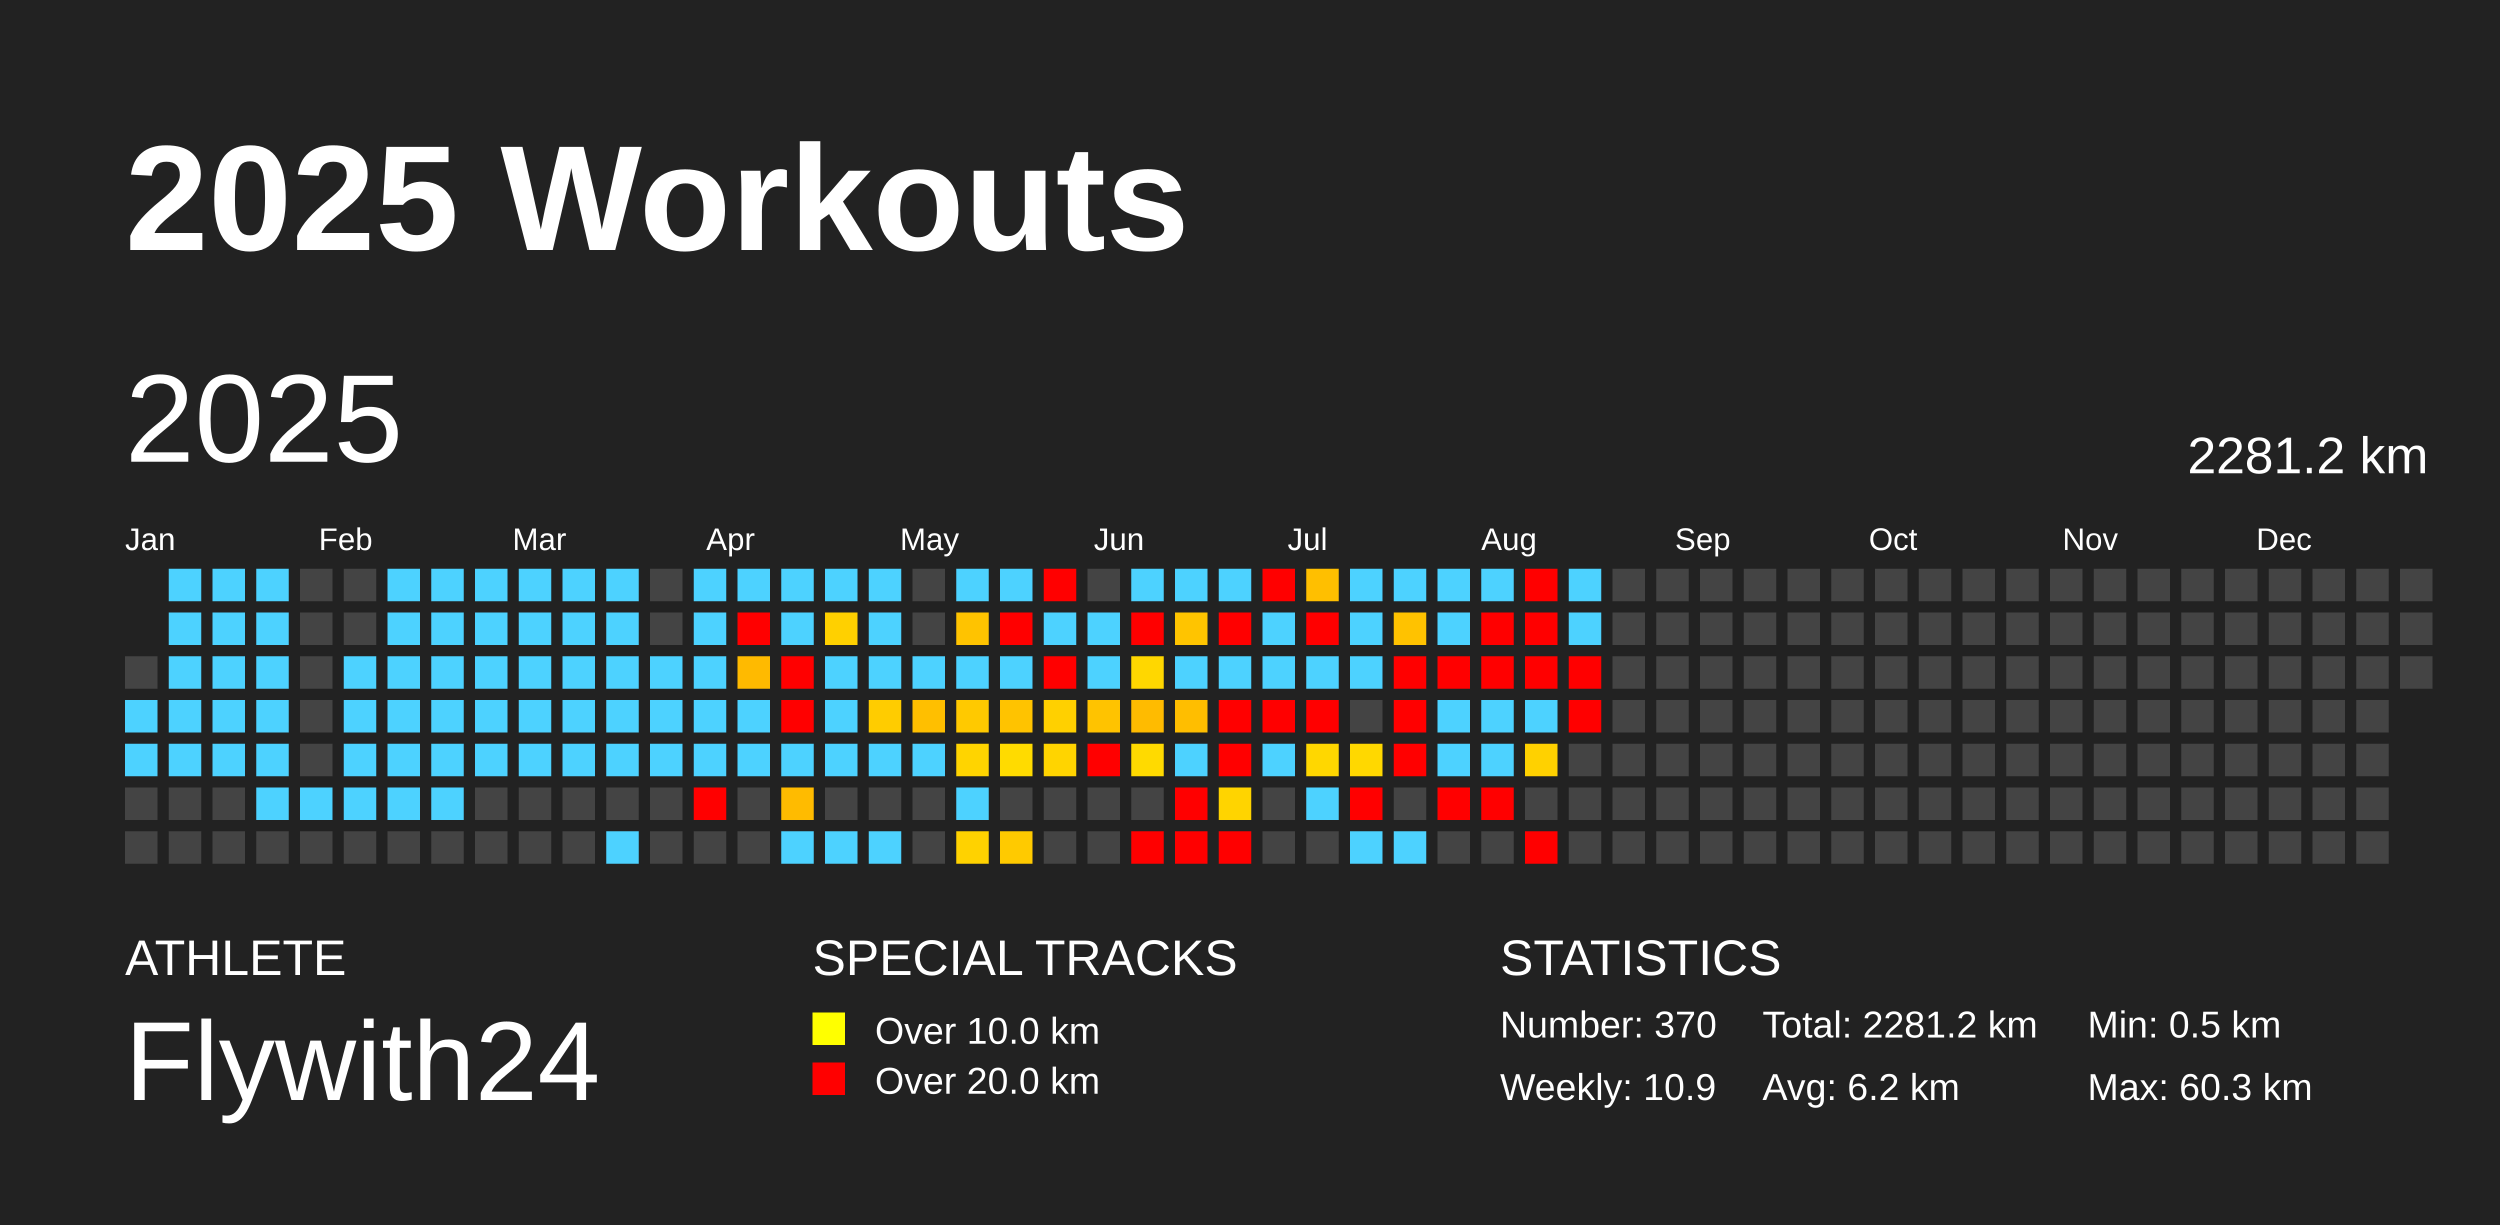
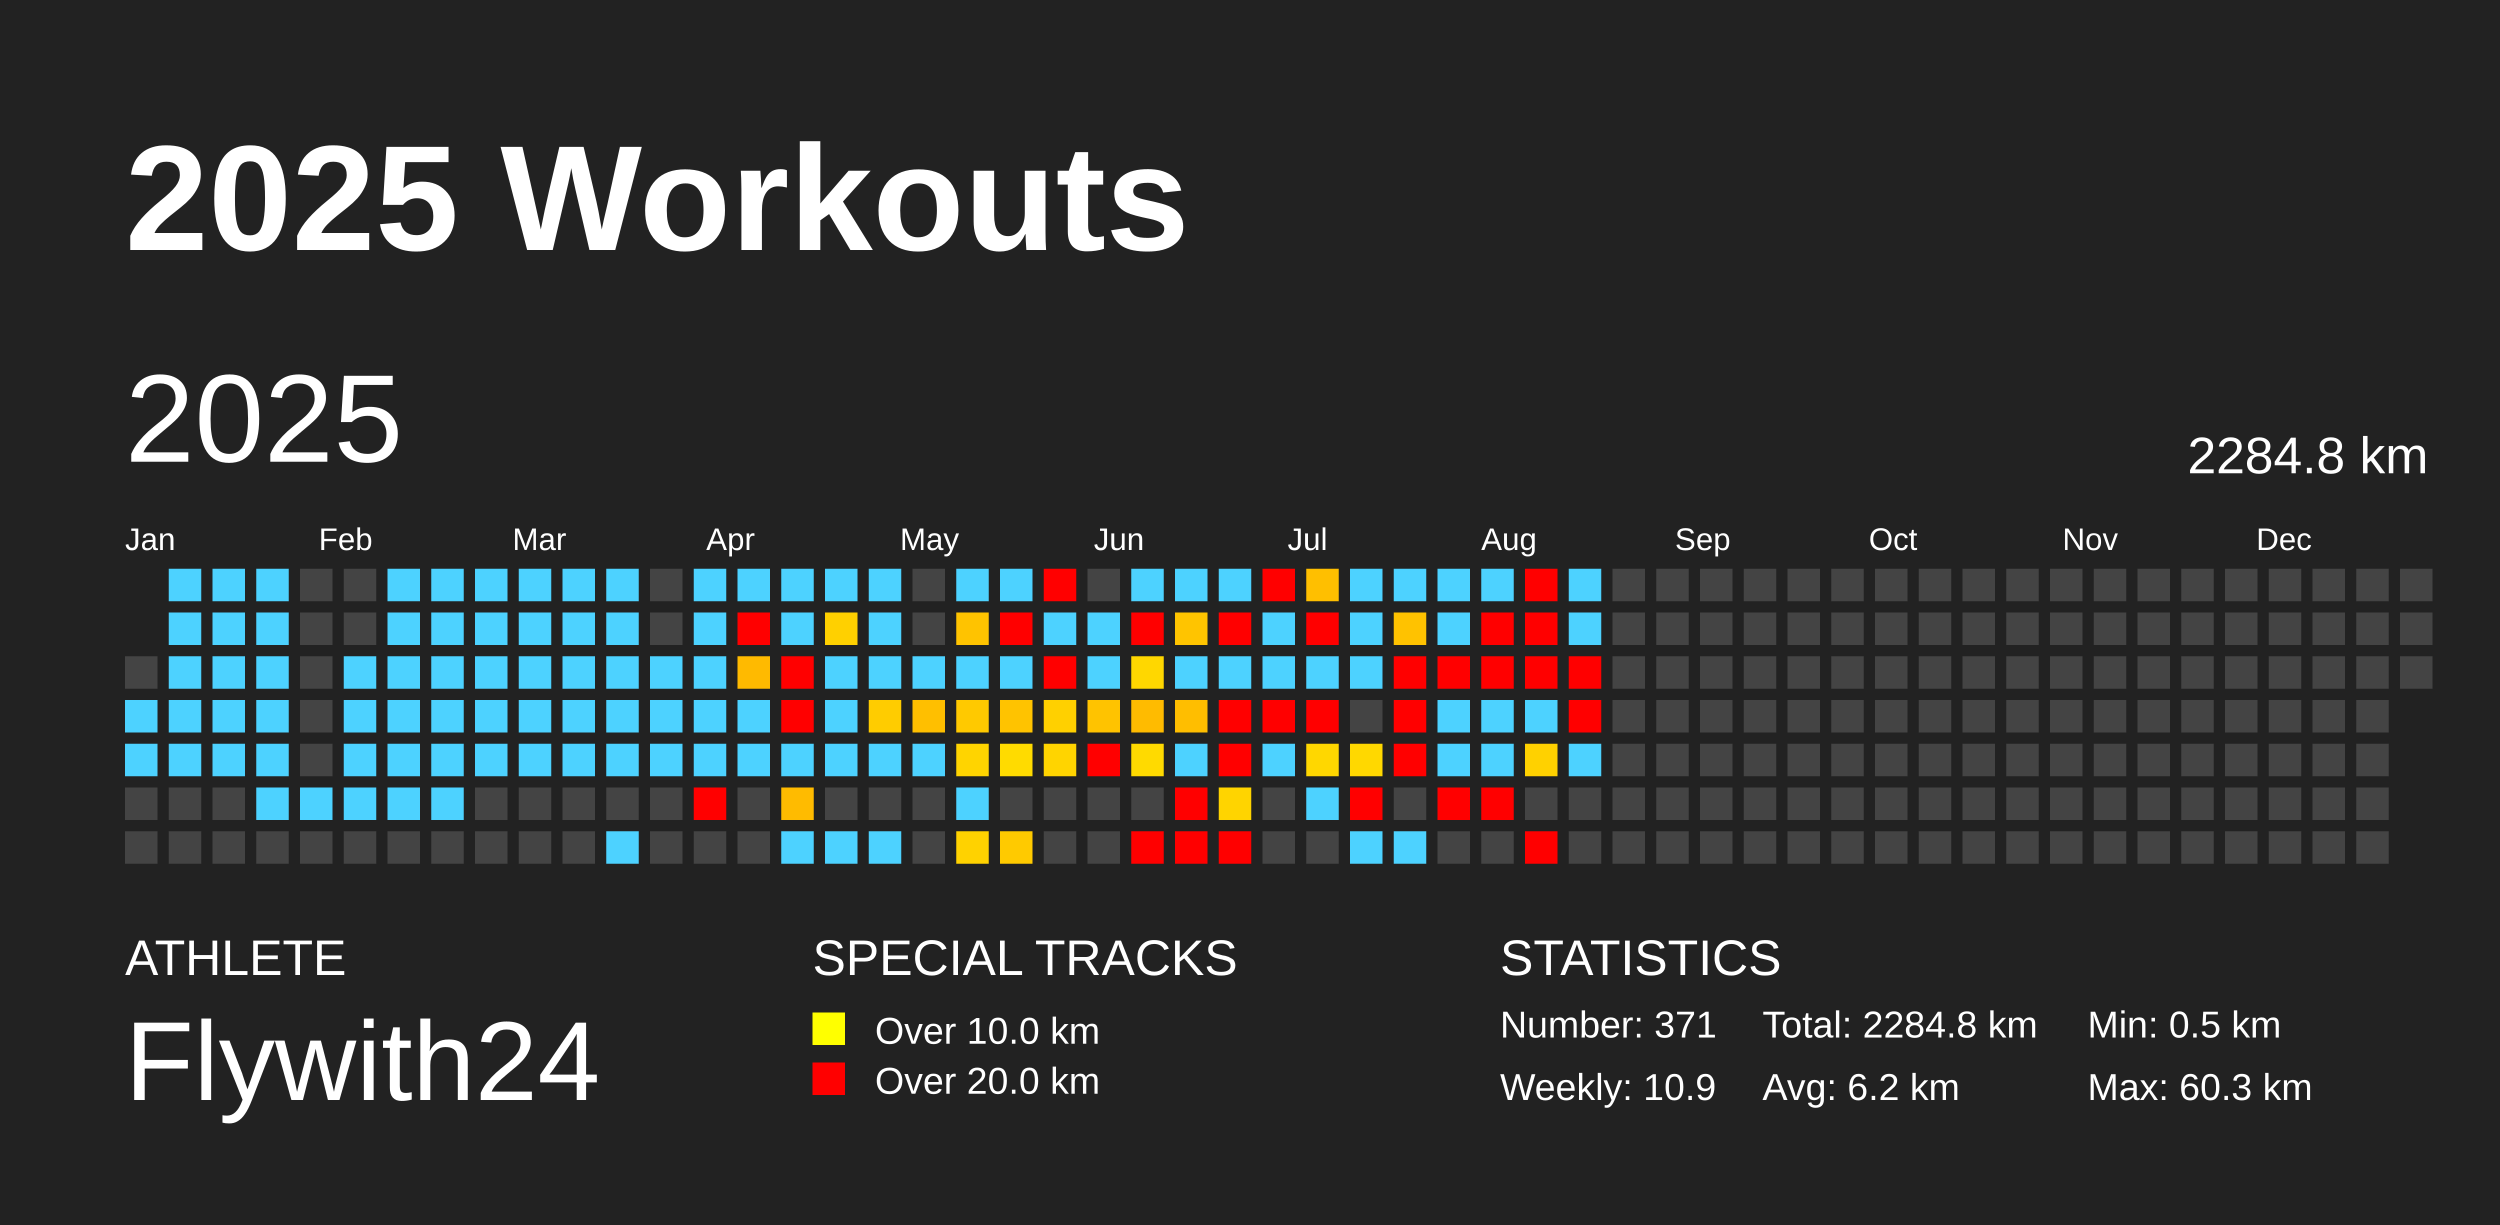
<svg xmlns="http://www.w3.org/2000/svg" baseProfile="full" height="98mm" version="1.1" viewBox="0,0,200,98" width="200mm">
  <defs />
  <rect fill="#222222" height="98" width="200" x="0" y="0" />
  <text fill="#FFFFFF" style="font-size:12px; font-family:Arial; font-weight:bold;" x="10" y="20">2025 Workouts</text>
  <text fill="#FFFFFF" style="font-size:4px; font-family:Arial" x="10" y="78">ATHLETE</text>
  <text fill="#FFFFFF" style="font-size:9px; font-family:Arial" x="10" y="88">Flywith24</text>
  <text fill="#FFFFFF" style="font-size:4px; font-family:Arial" x="65" y="78">SPECIAL TRACKS</text>
  <rect fill="yellow" height="2.6" width="2.6" x="65" y="81" />
  <text fill="#FFFFFF" style="font-size:3px; font-family:Arial" x="70" y="83.5">Over 10.0 km</text>
  <rect fill="red" height="2.6" width="2.6" x="65" y="85" />
  <text fill="#FFFFFF" style="font-size:3px; font-family:Arial" x="70" y="87.5">Over 20.0 km</text>
  <text fill="#FFFFFF" style="font-size:4px; font-family:Arial" x="120" y="78">STATISTICS</text>
-   <text fill="#FFFFFF" style="font-size:3px; font-family:Arial" x="120" y="83">Number: 370</text>
+   <text fill="#FFFFFF" style="font-size:3px; font-family:Arial" x="120" y="83">Number: 371</text>
  <text fill="#FFFFFF" style="font-size:3px; font-family:Arial" x="120" y="88">Weekly: 10.9</text>
-   <text fill="#FFFFFF" style="font-size:3px; font-family:Arial" x="141" y="83">Total: 2281.2 km</text>
+   <text fill="#FFFFFF" style="font-size:3px; font-family:Arial" x="141" y="83">Total: 2284.8 km</text>
  <text fill="#FFFFFF" style="font-size:3px; font-family:Arial" x="141" y="88">Avg: 6.2 km</text>
  <text fill="#FFFFFF" style="font-size:3px; font-family:Arial" x="167" y="83">Min: 0.5 km</text>
  <text fill="#FFFFFF" style="font-size:3px; font-family:Arial" x="167" y="88">Max: 60.3 km</text>
  <text dominant-baseline="hanging" fill="#FFFFFF" style="font-size:10.0px; font-family:Arial;" x="10" y="30">2025</text>
-   <text dominant-baseline="hanging" fill="#FFFFFF" style="font-size:4.125px; font-family:Arial;" x="175" y="35">2281.2 km</text>
+   <text dominant-baseline="hanging" fill="#FFFFFF" style="font-size:4.125px; font-family:Arial;" x="175" y="35">2284.8 km</text>
  <text fill="#FFFFFF" style="font-size:2.5px; font-family:Arial" x="10.0" y="44">Jan</text>
  <text fill="#FFFFFF" style="font-size:2.5px; font-family:Arial" x="25.5" y="44">Feb</text>
  <text fill="#FFFFFF" style="font-size:2.5px; font-family:Arial" x="41.0" y="44">Mar</text>
  <text fill="#FFFFFF" style="font-size:2.5px; font-family:Arial" x="56.5" y="44">Apr</text>
  <text fill="#FFFFFF" style="font-size:2.5px; font-family:Arial" x="72.0" y="44">May</text>
  <text fill="#FFFFFF" style="font-size:2.5px; font-family:Arial" x="87.5" y="44">Jun</text>
  <text fill="#FFFFFF" style="font-size:2.5px; font-family:Arial" x="103.0" y="44">Jul</text>
  <text fill="#FFFFFF" style="font-size:2.5px; font-family:Arial" x="118.5" y="44">Aug</text>
  <text fill="#FFFFFF" style="font-size:2.5px; font-family:Arial" x="134.0" y="44">Sep</text>
  <text fill="#FFFFFF" style="font-size:2.5px; font-family:Arial" x="149.5" y="44">Oct</text>
  <text fill="#FFFFFF" style="font-size:2.5px; font-family:Arial" x="165.0" y="44">Nov</text>
  <text fill="#FFFFFF" style="font-size:2.5px; font-family:Arial" x="180.5" y="44">Dec</text>
  <rect fill="#444444" height="2.6" width="2.6" x="10.0" y="52.5" />
  <rect fill="#4dd2ff" height="2.6" width="2.6" x="10.0" y="56.0" />
  <rect fill="#4dd2ff" height="2.6" width="2.6" x="10.0" y="59.5" />
  <rect fill="#444444" height="2.6" width="2.6" x="10.0" y="63.0" />
  <rect fill="#444444" height="2.6" width="2.6" x="10.0" y="66.5" />
  <rect fill="#4dd2ff" height="2.6" width="2.6" x="13.5" y="45.5" />
  <rect fill="#4dd2ff" height="2.6" width="2.6" x="13.5" y="49.0" />
  <rect fill="#4dd2ff" height="2.6" width="2.6" x="13.5" y="52.5" />
  <rect fill="#4dd2ff" height="2.6" width="2.6" x="13.5" y="56.0" />
  <rect fill="#4dd2ff" height="2.6" width="2.6" x="13.5" y="59.5" />
  <rect fill="#444444" height="2.6" width="2.6" x="13.5" y="63.0" />
  <rect fill="#444444" height="2.6" width="2.6" x="13.5" y="66.5" />
  <rect fill="#4dd2ff" height="2.6" width="2.6" x="17.0" y="45.5" />
  <rect fill="#4dd2ff" height="2.6" width="2.6" x="17.0" y="49.0" />
  <rect fill="#4dd2ff" height="2.6" width="2.6" x="17.0" y="52.5" />
  <rect fill="#4dd2ff" height="2.6" width="2.6" x="17.0" y="56.0" />
  <rect fill="#4dd2ff" height="2.6" width="2.6" x="17.0" y="59.5" />
  <rect fill="#444444" height="2.6" width="2.6" x="17.0" y="63.0" />
  <rect fill="#444444" height="2.6" width="2.6" x="17.0" y="66.5" />
  <rect fill="#4dd2ff" height="2.6" width="2.6" x="20.5" y="45.5" />
  <rect fill="#4dd2ff" height="2.6" width="2.6" x="20.5" y="49.0" />
  <rect fill="#4dd2ff" height="2.6" width="2.6" x="20.5" y="52.5" />
  <rect fill="#4dd2ff" height="2.6" width="2.6" x="20.5" y="56.0" />
  <rect fill="#4dd2ff" height="2.6" width="2.6" x="20.5" y="59.5" />
  <rect fill="#4dd2ff" height="2.6" width="2.6" x="20.5" y="63.0" />
  <rect fill="#444444" height="2.6" width="2.6" x="20.5" y="66.5" />
  <rect fill="#444444" height="2.6" width="2.6" x="24.0" y="45.5" />
  <rect fill="#444444" height="2.6" width="2.6" x="24.0" y="49.0" />
  <rect fill="#444444" height="2.6" width="2.6" x="24.0" y="52.5" />
  <rect fill="#444444" height="2.6" width="2.6" x="24.0" y="56.0" />
  <rect fill="#444444" height="2.6" width="2.6" x="24.0" y="59.5" />
  <rect fill="#4dd2ff" height="2.6" width="2.6" x="24.0" y="63.0" />
  <rect fill="#444444" height="2.6" width="2.6" x="24.0" y="66.5" />
  <rect fill="#444444" height="2.6" width="2.6" x="27.5" y="45.5" />
  <rect fill="#444444" height="2.6" width="2.6" x="27.5" y="49.0" />
  <rect fill="#4dd2ff" height="2.6" width="2.6" x="27.5" y="52.5" />
  <rect fill="#4dd2ff" height="2.6" width="2.6" x="27.5" y="56.0" />
  <rect fill="#4dd2ff" height="2.6" width="2.6" x="27.5" y="59.5" />
  <rect fill="#4dd2ff" height="2.6" width="2.6" x="27.5" y="63.0" />
  <rect fill="#444444" height="2.6" width="2.6" x="27.5" y="66.5" />
  <rect fill="#4dd2ff" height="2.6" width="2.6" x="31.0" y="45.5" />
  <rect fill="#4dd2ff" height="2.6" width="2.6" x="31.0" y="49.0" />
  <rect fill="#4dd2ff" height="2.6" width="2.6" x="31.0" y="52.5" />
  <rect fill="#4dd2ff" height="2.6" width="2.6" x="31.0" y="56.0" />
  <rect fill="#4dd2ff" height="2.6" width="2.6" x="31.0" y="59.5" />
  <rect fill="#4dd2ff" height="2.6" width="2.6" x="31.0" y="63.0" />
  <rect fill="#444444" height="2.6" width="2.6" x="31.0" y="66.5" />
  <rect fill="#4dd2ff" height="2.6" width="2.6" x="34.5" y="45.5" />
  <rect fill="#4dd2ff" height="2.6" width="2.6" x="34.5" y="49.0" />
  <rect fill="#4dd2ff" height="2.6" width="2.6" x="34.5" y="52.5" />
  <rect fill="#4dd2ff" height="2.6" width="2.6" x="34.5" y="56.0" />
  <rect fill="#4dd2ff" height="2.6" width="2.6" x="34.5" y="59.5" />
  <rect fill="#4dd2ff" height="2.6" width="2.6" x="34.5" y="63.0" />
  <rect fill="#444444" height="2.6" width="2.6" x="34.5" y="66.5" />
  <rect fill="#4dd2ff" height="2.6" width="2.6" x="38.0" y="45.5" />
  <rect fill="#4dd2ff" height="2.6" width="2.6" x="38.0" y="49.0" />
  <rect fill="#4dd2ff" height="2.6" width="2.6" x="38.0" y="52.5" />
  <rect fill="#4dd2ff" height="2.6" width="2.6" x="38.0" y="56.0" />
  <rect fill="#4dd2ff" height="2.6" width="2.6" x="38.0" y="59.5" />
  <rect fill="#444444" height="2.6" width="2.6" x="38.0" y="63.0" />
  <rect fill="#444444" height="2.6" width="2.6" x="38.0" y="66.5" />
  <rect fill="#4dd2ff" height="2.6" width="2.6" x="41.5" y="45.5" />
  <rect fill="#4dd2ff" height="2.6" width="2.6" x="41.5" y="49.0" />
  <rect fill="#4dd2ff" height="2.6" width="2.6" x="41.5" y="52.5" />
  <rect fill="#4dd2ff" height="2.6" width="2.6" x="41.5" y="56.0" />
  <rect fill="#4dd2ff" height="2.6" width="2.6" x="41.5" y="59.5" />
  <rect fill="#444444" height="2.6" width="2.6" x="41.5" y="63.0" />
  <rect fill="#444444" height="2.6" width="2.6" x="41.5" y="66.5" />
  <rect fill="#4dd2ff" height="2.6" width="2.6" x="45.0" y="45.5" />
  <rect fill="#4dd2ff" height="2.6" width="2.6" x="45.0" y="49.0" />
  <rect fill="#4dd2ff" height="2.6" width="2.6" x="45.0" y="52.5" />
  <rect fill="#4dd2ff" height="2.6" width="2.6" x="45.0" y="56.0" />
  <rect fill="#4dd2ff" height="2.6" width="2.6" x="45.0" y="59.5" />
  <rect fill="#444444" height="2.6" width="2.6" x="45.0" y="63.0" />
  <rect fill="#444444" height="2.6" width="2.6" x="45.0" y="66.5" />
  <rect fill="#4dd2ff" height="2.6" width="2.6" x="48.5" y="45.5" />
  <rect fill="#4dd2ff" height="2.6" width="2.6" x="48.5" y="49.0" />
  <rect fill="#4dd2ff" height="2.6" width="2.6" x="48.5" y="52.5" />
  <rect fill="#4dd2ff" height="2.6" width="2.6" x="48.5" y="56.0" />
  <rect fill="#4dd2ff" height="2.6" width="2.6" x="48.5" y="59.5" />
  <rect fill="#444444" height="2.6" width="2.6" x="48.5" y="63.0" />
  <rect fill="#4dd2ff" height="2.6" width="2.6" x="48.5" y="66.5" />
  <rect fill="#444444" height="2.6" width="2.6" x="52.0" y="45.5" />
  <rect fill="#444444" height="2.6" width="2.6" x="52.0" y="49.0" />
  <rect fill="#4dd2ff" height="2.6" width="2.6" x="52.0" y="52.5" />
  <rect fill="#4dd2ff" height="2.6" width="2.6" x="52.0" y="56.0" />
  <rect fill="#4dd2ff" height="2.6" width="2.6" x="52.0" y="59.5" />
  <rect fill="#444444" height="2.6" width="2.6" x="52.0" y="63.0" />
  <rect fill="#444444" height="2.6" width="2.6" x="52.0" y="66.5" />
  <rect fill="#4dd2ff" height="2.6" width="2.6" x="55.5" y="45.5" />
  <rect fill="#4dd2ff" height="2.6" width="2.6" x="55.5" y="49.0" />
  <rect fill="#4dd2ff" height="2.6" width="2.6" x="55.5" y="52.5" />
  <rect fill="#4dd2ff" height="2.6" width="2.6" x="55.5" y="56.0" />
  <rect fill="#4dd2ff" height="2.6" width="2.6" x="55.5" y="59.5" />
  <rect fill="red" height="2.6" width="2.6" x="55.5" y="63.0" />
  <rect fill="#444444" height="2.6" width="2.6" x="55.5" y="66.5" />
  <rect fill="#4dd2ff" height="2.6" width="2.6" x="59.0" y="45.5" />
  <rect fill="red" height="2.6" width="2.6" x="59.0" y="49.0" />
  <rect fill="#ffba00" height="2.6" width="2.6" x="59.0" y="52.5" />
  <rect fill="#4dd2ff" height="2.6" width="2.6" x="59.0" y="56.0" />
  <rect fill="#4dd2ff" height="2.6" width="2.6" x="59.0" y="59.5" />
  <rect fill="#444444" height="2.6" width="2.6" x="59.0" y="63.0" />
  <rect fill="#444444" height="2.6" width="2.6" x="59.0" y="66.5" />
  <rect fill="#4dd2ff" height="2.6" width="2.6" x="62.5" y="45.5" />
  <rect fill="#4dd2ff" height="2.6" width="2.6" x="62.5" y="49.0" />
  <rect fill="red" height="2.6" width="2.6" x="62.5" y="52.5" />
  <rect fill="red" height="2.6" width="2.6" x="62.5" y="56.0" />
  <rect fill="#4dd2ff" height="2.6" width="2.6" x="62.5" y="59.5" />
  <rect fill="#ffbb00" height="2.6" width="2.6" x="62.5" y="63.0" />
  <rect fill="#4dd2ff" height="2.6" width="2.6" x="62.5" y="66.5" />
  <rect fill="#4dd2ff" height="2.6" width="2.6" x="66.0" y="45.5" />
  <rect fill="#ffd000" height="2.6" width="2.6" x="66.0" y="49.0" />
  <rect fill="#4dd2ff" height="2.6" width="2.6" x="66.0" y="52.5" />
  <rect fill="#4dd2ff" height="2.6" width="2.6" x="66.0" y="56.0" />
  <rect fill="#4dd2ff" height="2.6" width="2.6" x="66.0" y="59.5" />
  <rect fill="#444444" height="2.6" width="2.6" x="66.0" y="63.0" />
  <rect fill="#4dd2ff" height="2.6" width="2.6" x="66.0" y="66.5" />
  <rect fill="#4dd2ff" height="2.6" width="2.6" x="69.5" y="45.5" />
  <rect fill="#4dd2ff" height="2.6" width="2.6" x="69.5" y="49.0" />
  <rect fill="#4dd2ff" height="2.6" width="2.6" x="69.5" y="52.5" />
  <rect fill="#ffcc00" height="2.6" width="2.6" x="69.5" y="56.0" />
  <rect fill="#4dd2ff" height="2.6" width="2.6" x="69.5" y="59.5" />
  <rect fill="#444444" height="2.6" width="2.6" x="69.5" y="63.0" />
  <rect fill="#4dd2ff" height="2.6" width="2.6" x="69.5" y="66.5" />
  <rect fill="#444444" height="2.6" width="2.6" x="73.0" y="45.5" />
  <rect fill="#444444" height="2.6" width="2.6" x="73.0" y="49.0" />
  <rect fill="#4dd2ff" height="2.6" width="2.6" x="73.0" y="52.5" />
  <rect fill="#ffbf00" height="2.6" width="2.6" x="73.0" y="56.0" />
  <rect fill="#4dd2ff" height="2.6" width="2.6" x="73.0" y="59.5" />
  <rect fill="#444444" height="2.6" width="2.6" x="73.0" y="63.0" />
  <rect fill="#444444" height="2.6" width="2.6" x="73.0" y="66.5" />
  <rect fill="#4dd2ff" height="2.6" width="2.6" x="76.5" y="45.5" />
  <rect fill="#ffc300" height="2.6" width="2.6" x="76.5" y="49.0" />
  <rect fill="#4dd2ff" height="2.6" width="2.6" x="76.5" y="52.5" />
  <rect fill="#ffc900" height="2.6" width="2.6" x="76.5" y="56.0" />
  <rect fill="#ffd400" height="2.6" width="2.6" x="76.5" y="59.5" />
  <rect fill="#4dd2ff" height="2.6" width="2.6" x="76.5" y="63.0" />
  <rect fill="#ffd200" height="2.6" width="2.6" x="76.5" y="66.5" />
  <rect fill="#4dd2ff" height="2.6" width="2.6" x="80.0" y="45.5" />
  <rect fill="red" height="2.6" width="2.6" x="80.0" y="49.0" />
  <rect fill="#4dd2ff" height="2.6" width="2.6" x="80.0" y="52.5" />
  <rect fill="#ffc300" height="2.6" width="2.6" x="80.0" y="56.0" />
  <rect fill="#ffdb00" height="2.6" width="2.6" x="80.0" y="59.5" />
  <rect fill="#444444" height="2.6" width="2.6" x="80.0" y="63.0" />
  <rect fill="#ffca00" height="2.6" width="2.6" x="80.0" y="66.5" />
  <rect fill="red" height="2.6" width="2.6" x="83.5" y="45.5" />
  <rect fill="#4dd2ff" height="2.6" width="2.6" x="83.5" y="49.0" />
  <rect fill="red" height="2.6" width="2.6" x="83.5" y="52.5" />
  <rect fill="#ffd000" height="2.6" width="2.6" x="83.5" y="56.0" />
  <rect fill="#ffd400" height="2.6" width="2.6" x="83.5" y="59.5" />
  <rect fill="#444444" height="2.6" width="2.6" x="83.5" y="63.0" />
  <rect fill="#444444" height="2.6" width="2.6" x="83.5" y="66.5" />
  <rect fill="#444444" height="2.6" width="2.6" x="87.0" y="45.5" />
  <rect fill="#4dd2ff" height="2.6" width="2.6" x="87.0" y="49.0" />
  <rect fill="#4dd2ff" height="2.6" width="2.6" x="87.0" y="52.5" />
  <rect fill="#ffc300" height="2.6" width="2.6" x="87.0" y="56.0" />
  <rect fill="red" height="2.6" width="2.6" x="87.0" y="59.5" />
  <rect fill="#444444" height="2.6" width="2.6" x="87.0" y="63.0" />
  <rect fill="#444444" height="2.6" width="2.6" x="87.0" y="66.5" />
  <rect fill="#4dd2ff" height="2.6" width="2.6" x="90.5" y="45.5" />
  <rect fill="red" height="2.6" width="2.6" x="90.5" y="49.0" />
  <rect fill="#ffd700" height="2.6" width="2.6" x="90.5" y="52.5" />
  <rect fill="#ffbb00" height="2.6" width="2.6" x="90.5" y="56.0" />
  <rect fill="#ffda00" height="2.6" width="2.6" x="90.5" y="59.5" />
  <rect fill="#444444" height="2.6" width="2.6" x="90.5" y="63.0" />
  <rect fill="red" height="2.6" width="2.6" x="90.5" y="66.5" />
  <rect fill="#4dd2ff" height="2.6" width="2.6" x="94.0" y="45.5" />
  <rect fill="#ffc400" height="2.6" width="2.6" x="94.0" y="49.0" />
  <rect fill="#4dd2ff" height="2.6" width="2.6" x="94.0" y="52.5" />
  <rect fill="#ffbe00" height="2.6" width="2.6" x="94.0" y="56.0" />
  <rect fill="#4dd2ff" height="2.6" width="2.6" x="94.0" y="59.5" />
  <rect fill="red" height="2.6" width="2.6" x="94.0" y="63.0" />
  <rect fill="red" height="2.6" width="2.6" x="94.0" y="66.5" />
  <rect fill="#4dd2ff" height="2.6" width="2.6" x="97.5" y="45.5" />
  <rect fill="red" height="2.6" width="2.6" x="97.5" y="49.0" />
  <rect fill="#4dd2ff" height="2.6" width="2.6" x="97.5" y="52.5" />
  <rect fill="red" height="2.6" width="2.6" x="97.5" y="56.0" />
  <rect fill="red" height="2.6" width="2.6" x="97.5" y="59.5" />
  <rect fill="#ffd400" height="2.6" width="2.6" x="97.5" y="63.0" />
  <rect fill="red" height="2.6" width="2.6" x="97.5" y="66.5" />
  <rect fill="red" height="2.6" width="2.6" x="101.0" y="45.5" />
  <rect fill="#4dd2ff" height="2.6" width="2.6" x="101.0" y="49.0" />
  <rect fill="#4dd2ff" height="2.6" width="2.6" x="101.0" y="52.5" />
  <rect fill="red" height="2.6" width="2.6" x="101.0" y="56.0" />
  <rect fill="#4dd2ff" height="2.6" width="2.6" x="101.0" y="59.5" />
  <rect fill="#444444" height="2.6" width="2.6" x="101.0" y="63.0" />
  <rect fill="#444444" height="2.6" width="2.6" x="101.0" y="66.5" />
  <rect fill="#ffbf00" height="2.6" width="2.6" x="104.5" y="45.5" />
  <rect fill="red" height="2.6" width="2.6" x="104.5" y="49.0" />
  <rect fill="#4dd2ff" height="2.6" width="2.6" x="104.5" y="52.5" />
  <rect fill="red" height="2.6" width="2.6" x="104.5" y="56.0" />
  <rect fill="#ffd700" height="2.6" width="2.6" x="104.5" y="59.5" />
  <rect fill="#4dd2ff" height="2.6" width="2.6" x="104.5" y="63.0" />
  <rect fill="#444444" height="2.6" width="2.6" x="104.5" y="66.5" />
  <rect fill="#4dd2ff" height="2.6" width="2.6" x="108.0" y="45.5" />
  <rect fill="#4dd2ff" height="2.6" width="2.6" x="108.0" y="49.0" />
  <rect fill="#4dd2ff" height="2.6" width="2.6" x="108.0" y="52.5" />
  <rect fill="#444444" height="2.6" width="2.6" x="108.0" y="56.0" />
  <rect fill="#ffd800" height="2.6" width="2.6" x="108.0" y="59.5" />
  <rect fill="red" height="2.6" width="2.6" x="108.0" y="63.0" />
  <rect fill="#4dd2ff" height="2.6" width="2.6" x="108.0" y="66.5" />
  <rect fill="#4dd2ff" height="2.6" width="2.6" x="111.5" y="45.5" />
  <rect fill="#ffc200" height="2.6" width="2.6" x="111.5" y="49.0" />
  <rect fill="red" height="2.6" width="2.6" x="111.5" y="52.5" />
  <rect fill="red" height="2.6" width="2.6" x="111.5" y="56.0" />
  <rect fill="red" height="2.6" width="2.6" x="111.5" y="59.5" />
  <rect fill="#444444" height="2.6" width="2.6" x="111.5" y="63.0" />
  <rect fill="#4dd2ff" height="2.6" width="2.6" x="111.5" y="66.5" />
  <rect fill="#4dd2ff" height="2.6" width="2.6" x="115.0" y="45.5" />
  <rect fill="#4dd2ff" height="2.6" width="2.6" x="115.0" y="49.0" />
  <rect fill="red" height="2.6" width="2.6" x="115.0" y="52.5" />
  <rect fill="#4dd2ff" height="2.6" width="2.6" x="115.0" y="56.0" />
  <rect fill="#4dd2ff" height="2.6" width="2.6" x="115.0" y="59.5" />
  <rect fill="red" height="2.6" width="2.6" x="115.0" y="63.0" />
  <rect fill="#444444" height="2.6" width="2.6" x="115.0" y="66.5" />
  <rect fill="#4dd2ff" height="2.6" width="2.6" x="118.5" y="45.5" />
  <rect fill="red" height="2.6" width="2.6" x="118.5" y="49.0" />
  <rect fill="red" height="2.6" width="2.6" x="118.5" y="52.5" />
  <rect fill="#4dd2ff" height="2.6" width="2.6" x="118.5" y="56.0" />
  <rect fill="#4dd2ff" height="2.6" width="2.6" x="118.5" y="59.5" />
  <rect fill="red" height="2.6" width="2.6" x="118.5" y="63.0" />
  <rect fill="#444444" height="2.6" width="2.6" x="118.5" y="66.5" />
  <rect fill="red" height="2.6" width="2.6" x="122.0" y="45.5" />
  <rect fill="red" height="2.6" width="2.6" x="122.0" y="49.0" />
  <rect fill="red" height="2.6" width="2.6" x="122.0" y="52.5" />
  <rect fill="#4dd2ff" height="2.6" width="2.6" x="122.0" y="56.0" />
  <rect fill="#ffd100" height="2.6" width="2.6" x="122.0" y="59.5" />
  <rect fill="#444444" height="2.6" width="2.6" x="122.0" y="63.0" />
  <rect fill="red" height="2.6" width="2.6" x="122.0" y="66.5" />
  <rect fill="#4dd2ff" height="2.6" width="2.6" x="125.5" y="45.5" />
  <rect fill="#4dd2ff" height="2.6" width="2.6" x="125.5" y="49.0" />
  <rect fill="red" height="2.6" width="2.6" x="125.5" y="52.5" />
  <rect fill="red" height="2.6" width="2.6" x="125.5" y="56.0" />
-   <rect fill="#444444" height="2.6" width="2.6" x="125.5" y="59.5" />
+   <rect fill="#4dd2ff" height="2.6" width="2.6" x="125.5" y="59.5" />
  <rect fill="#444444" height="2.6" width="2.6" x="125.5" y="63.0" />
  <rect fill="#444444" height="2.6" width="2.6" x="125.5" y="66.5" />
  <rect fill="#444444" height="2.6" width="2.6" x="129.0" y="45.5" />
  <rect fill="#444444" height="2.6" width="2.6" x="129.0" y="49.0" />
  <rect fill="#444444" height="2.6" width="2.6" x="129.0" y="52.5" />
  <rect fill="#444444" height="2.6" width="2.6" x="129.0" y="56.0" />
  <rect fill="#444444" height="2.6" width="2.6" x="129.0" y="59.5" />
  <rect fill="#444444" height="2.6" width="2.6" x="129.0" y="63.0" />
  <rect fill="#444444" height="2.6" width="2.6" x="129.0" y="66.5" />
  <rect fill="#444444" height="2.6" width="2.6" x="132.5" y="45.5" />
  <rect fill="#444444" height="2.6" width="2.6" x="132.5" y="49.0" />
  <rect fill="#444444" height="2.6" width="2.6" x="132.5" y="52.5" />
  <rect fill="#444444" height="2.6" width="2.6" x="132.5" y="56.0" />
  <rect fill="#444444" height="2.6" width="2.6" x="132.5" y="59.5" />
  <rect fill="#444444" height="2.6" width="2.6" x="132.5" y="63.0" />
  <rect fill="#444444" height="2.6" width="2.6" x="132.5" y="66.5" />
  <rect fill="#444444" height="2.6" width="2.6" x="136.0" y="45.5" />
  <rect fill="#444444" height="2.6" width="2.6" x="136.0" y="49.0" />
  <rect fill="#444444" height="2.6" width="2.6" x="136.0" y="52.5" />
  <rect fill="#444444" height="2.6" width="2.6" x="136.0" y="56.0" />
  <rect fill="#444444" height="2.6" width="2.6" x="136.0" y="59.5" />
  <rect fill="#444444" height="2.6" width="2.6" x="136.0" y="63.0" />
  <rect fill="#444444" height="2.6" width="2.6" x="136.0" y="66.5" />
  <rect fill="#444444" height="2.6" width="2.6" x="139.5" y="45.5" />
  <rect fill="#444444" height="2.6" width="2.6" x="139.5" y="49.0" />
  <rect fill="#444444" height="2.6" width="2.6" x="139.5" y="52.5" />
  <rect fill="#444444" height="2.6" width="2.6" x="139.5" y="56.0" />
  <rect fill="#444444" height="2.6" width="2.6" x="139.5" y="59.5" />
  <rect fill="#444444" height="2.6" width="2.6" x="139.5" y="63.0" />
  <rect fill="#444444" height="2.6" width="2.6" x="139.5" y="66.5" />
  <rect fill="#444444" height="2.6" width="2.6" x="143.0" y="45.5" />
  <rect fill="#444444" height="2.6" width="2.6" x="143.0" y="49.0" />
  <rect fill="#444444" height="2.6" width="2.6" x="143.0" y="52.5" />
  <rect fill="#444444" height="2.6" width="2.6" x="143.0" y="56.0" />
  <rect fill="#444444" height="2.6" width="2.6" x="143.0" y="59.5" />
  <rect fill="#444444" height="2.6" width="2.6" x="143.0" y="63.0" />
  <rect fill="#444444" height="2.6" width="2.6" x="143.0" y="66.5" />
  <rect fill="#444444" height="2.6" width="2.6" x="146.5" y="45.5" />
  <rect fill="#444444" height="2.6" width="2.6" x="146.5" y="49.0" />
  <rect fill="#444444" height="2.6" width="2.6" x="146.5" y="52.5" />
  <rect fill="#444444" height="2.6" width="2.6" x="146.5" y="56.0" />
  <rect fill="#444444" height="2.6" width="2.6" x="146.5" y="59.5" />
  <rect fill="#444444" height="2.6" width="2.6" x="146.5" y="63.0" />
  <rect fill="#444444" height="2.6" width="2.6" x="146.5" y="66.5" />
  <rect fill="#444444" height="2.6" width="2.6" x="150.0" y="45.5" />
  <rect fill="#444444" height="2.6" width="2.6" x="150.0" y="49.0" />
  <rect fill="#444444" height="2.6" width="2.6" x="150.0" y="52.5" />
  <rect fill="#444444" height="2.6" width="2.6" x="150.0" y="56.0" />
  <rect fill="#444444" height="2.6" width="2.6" x="150.0" y="59.5" />
  <rect fill="#444444" height="2.6" width="2.6" x="150.0" y="63.0" />
  <rect fill="#444444" height="2.6" width="2.6" x="150.0" y="66.5" />
  <rect fill="#444444" height="2.6" width="2.6" x="153.5" y="45.5" />
  <rect fill="#444444" height="2.6" width="2.6" x="153.5" y="49.0" />
  <rect fill="#444444" height="2.6" width="2.6" x="153.5" y="52.5" />
  <rect fill="#444444" height="2.6" width="2.6" x="153.5" y="56.0" />
  <rect fill="#444444" height="2.6" width="2.6" x="153.5" y="59.5" />
  <rect fill="#444444" height="2.6" width="2.6" x="153.5" y="63.0" />
  <rect fill="#444444" height="2.6" width="2.6" x="153.5" y="66.5" />
  <rect fill="#444444" height="2.6" width="2.6" x="157.0" y="45.5" />
  <rect fill="#444444" height="2.6" width="2.6" x="157.0" y="49.0" />
  <rect fill="#444444" height="2.6" width="2.6" x="157.0" y="52.5" />
  <rect fill="#444444" height="2.6" width="2.6" x="157.0" y="56.0" />
  <rect fill="#444444" height="2.6" width="2.6" x="157.0" y="59.5" />
  <rect fill="#444444" height="2.6" width="2.6" x="157.0" y="63.0" />
  <rect fill="#444444" height="2.6" width="2.6" x="157.0" y="66.5" />
  <rect fill="#444444" height="2.6" width="2.6" x="160.5" y="45.5" />
  <rect fill="#444444" height="2.6" width="2.6" x="160.5" y="49.0" />
  <rect fill="#444444" height="2.6" width="2.6" x="160.5" y="52.5" />
  <rect fill="#444444" height="2.6" width="2.6" x="160.5" y="56.0" />
  <rect fill="#444444" height="2.6" width="2.6" x="160.5" y="59.5" />
  <rect fill="#444444" height="2.6" width="2.6" x="160.5" y="63.0" />
  <rect fill="#444444" height="2.6" width="2.6" x="160.5" y="66.5" />
  <rect fill="#444444" height="2.6" width="2.6" x="164.0" y="45.5" />
  <rect fill="#444444" height="2.6" width="2.6" x="164.0" y="49.0" />
  <rect fill="#444444" height="2.6" width="2.6" x="164.0" y="52.5" />
  <rect fill="#444444" height="2.6" width="2.6" x="164.0" y="56.0" />
  <rect fill="#444444" height="2.6" width="2.6" x="164.0" y="59.5" />
  <rect fill="#444444" height="2.6" width="2.6" x="164.0" y="63.0" />
  <rect fill="#444444" height="2.6" width="2.6" x="164.0" y="66.5" />
  <rect fill="#444444" height="2.6" width="2.6" x="167.5" y="45.5" />
  <rect fill="#444444" height="2.6" width="2.6" x="167.5" y="49.0" />
  <rect fill="#444444" height="2.6" width="2.6" x="167.5" y="52.5" />
  <rect fill="#444444" height="2.6" width="2.6" x="167.5" y="56.0" />
  <rect fill="#444444" height="2.6" width="2.6" x="167.5" y="59.5" />
  <rect fill="#444444" height="2.6" width="2.6" x="167.5" y="63.0" />
  <rect fill="#444444" height="2.6" width="2.6" x="167.5" y="66.5" />
  <rect fill="#444444" height="2.6" width="2.6" x="171.0" y="45.5" />
  <rect fill="#444444" height="2.6" width="2.6" x="171.0" y="49.0" />
  <rect fill="#444444" height="2.6" width="2.6" x="171.0" y="52.5" />
  <rect fill="#444444" height="2.6" width="2.6" x="171.0" y="56.0" />
  <rect fill="#444444" height="2.6" width="2.6" x="171.0" y="59.5" />
  <rect fill="#444444" height="2.6" width="2.6" x="171.0" y="63.0" />
  <rect fill="#444444" height="2.6" width="2.6" x="171.0" y="66.5" />
  <rect fill="#444444" height="2.6" width="2.6" x="174.5" y="45.5" />
  <rect fill="#444444" height="2.6" width="2.6" x="174.5" y="49.0" />
  <rect fill="#444444" height="2.6" width="2.6" x="174.5" y="52.5" />
  <rect fill="#444444" height="2.6" width="2.6" x="174.5" y="56.0" />
  <rect fill="#444444" height="2.6" width="2.6" x="174.5" y="59.5" />
  <rect fill="#444444" height="2.6" width="2.6" x="174.5" y="63.0" />
  <rect fill="#444444" height="2.6" width="2.6" x="174.5" y="66.5" />
  <rect fill="#444444" height="2.6" width="2.6" x="178.0" y="45.5" />
  <rect fill="#444444" height="2.6" width="2.6" x="178.0" y="49.0" />
  <rect fill="#444444" height="2.6" width="2.6" x="178.0" y="52.5" />
  <rect fill="#444444" height="2.6" width="2.6" x="178.0" y="56.0" />
  <rect fill="#444444" height="2.6" width="2.6" x="178.0" y="59.5" />
  <rect fill="#444444" height="2.6" width="2.6" x="178.0" y="63.0" />
  <rect fill="#444444" height="2.6" width="2.6" x="178.0" y="66.5" />
  <rect fill="#444444" height="2.6" width="2.6" x="181.5" y="45.5" />
  <rect fill="#444444" height="2.6" width="2.6" x="181.5" y="49.0" />
  <rect fill="#444444" height="2.6" width="2.6" x="181.5" y="52.5" />
  <rect fill="#444444" height="2.6" width="2.6" x="181.5" y="56.0" />
  <rect fill="#444444" height="2.6" width="2.6" x="181.5" y="59.5" />
  <rect fill="#444444" height="2.6" width="2.6" x="181.5" y="63.0" />
  <rect fill="#444444" height="2.6" width="2.6" x="181.5" y="66.5" />
  <rect fill="#444444" height="2.6" width="2.6" x="185.0" y="45.5" />
  <rect fill="#444444" height="2.6" width="2.6" x="185.0" y="49.0" />
  <rect fill="#444444" height="2.6" width="2.6" x="185.0" y="52.5" />
  <rect fill="#444444" height="2.6" width="2.6" x="185.0" y="56.0" />
  <rect fill="#444444" height="2.6" width="2.6" x="185.0" y="59.5" />
  <rect fill="#444444" height="2.6" width="2.6" x="185.0" y="63.0" />
  <rect fill="#444444" height="2.6" width="2.6" x="185.0" y="66.5" />
  <rect fill="#444444" height="2.6" width="2.6" x="188.5" y="45.5" />
  <rect fill="#444444" height="2.6" width="2.6" x="188.5" y="49.0" />
  <rect fill="#444444" height="2.6" width="2.6" x="188.5" y="52.5" />
  <rect fill="#444444" height="2.6" width="2.6" x="188.5" y="56.0" />
  <rect fill="#444444" height="2.6" width="2.6" x="188.5" y="59.5" />
  <rect fill="#444444" height="2.6" width="2.6" x="188.5" y="63.0" />
  <rect fill="#444444" height="2.6" width="2.6" x="188.5" y="66.5" />
  <rect fill="#444444" height="2.6" width="2.6" x="192.0" y="45.5" />
  <rect fill="#444444" height="2.6" width="2.6" x="192.0" y="49.0" />
  <rect fill="#444444" height="2.6" width="2.6" x="192.0" y="52.5" />
</svg>
